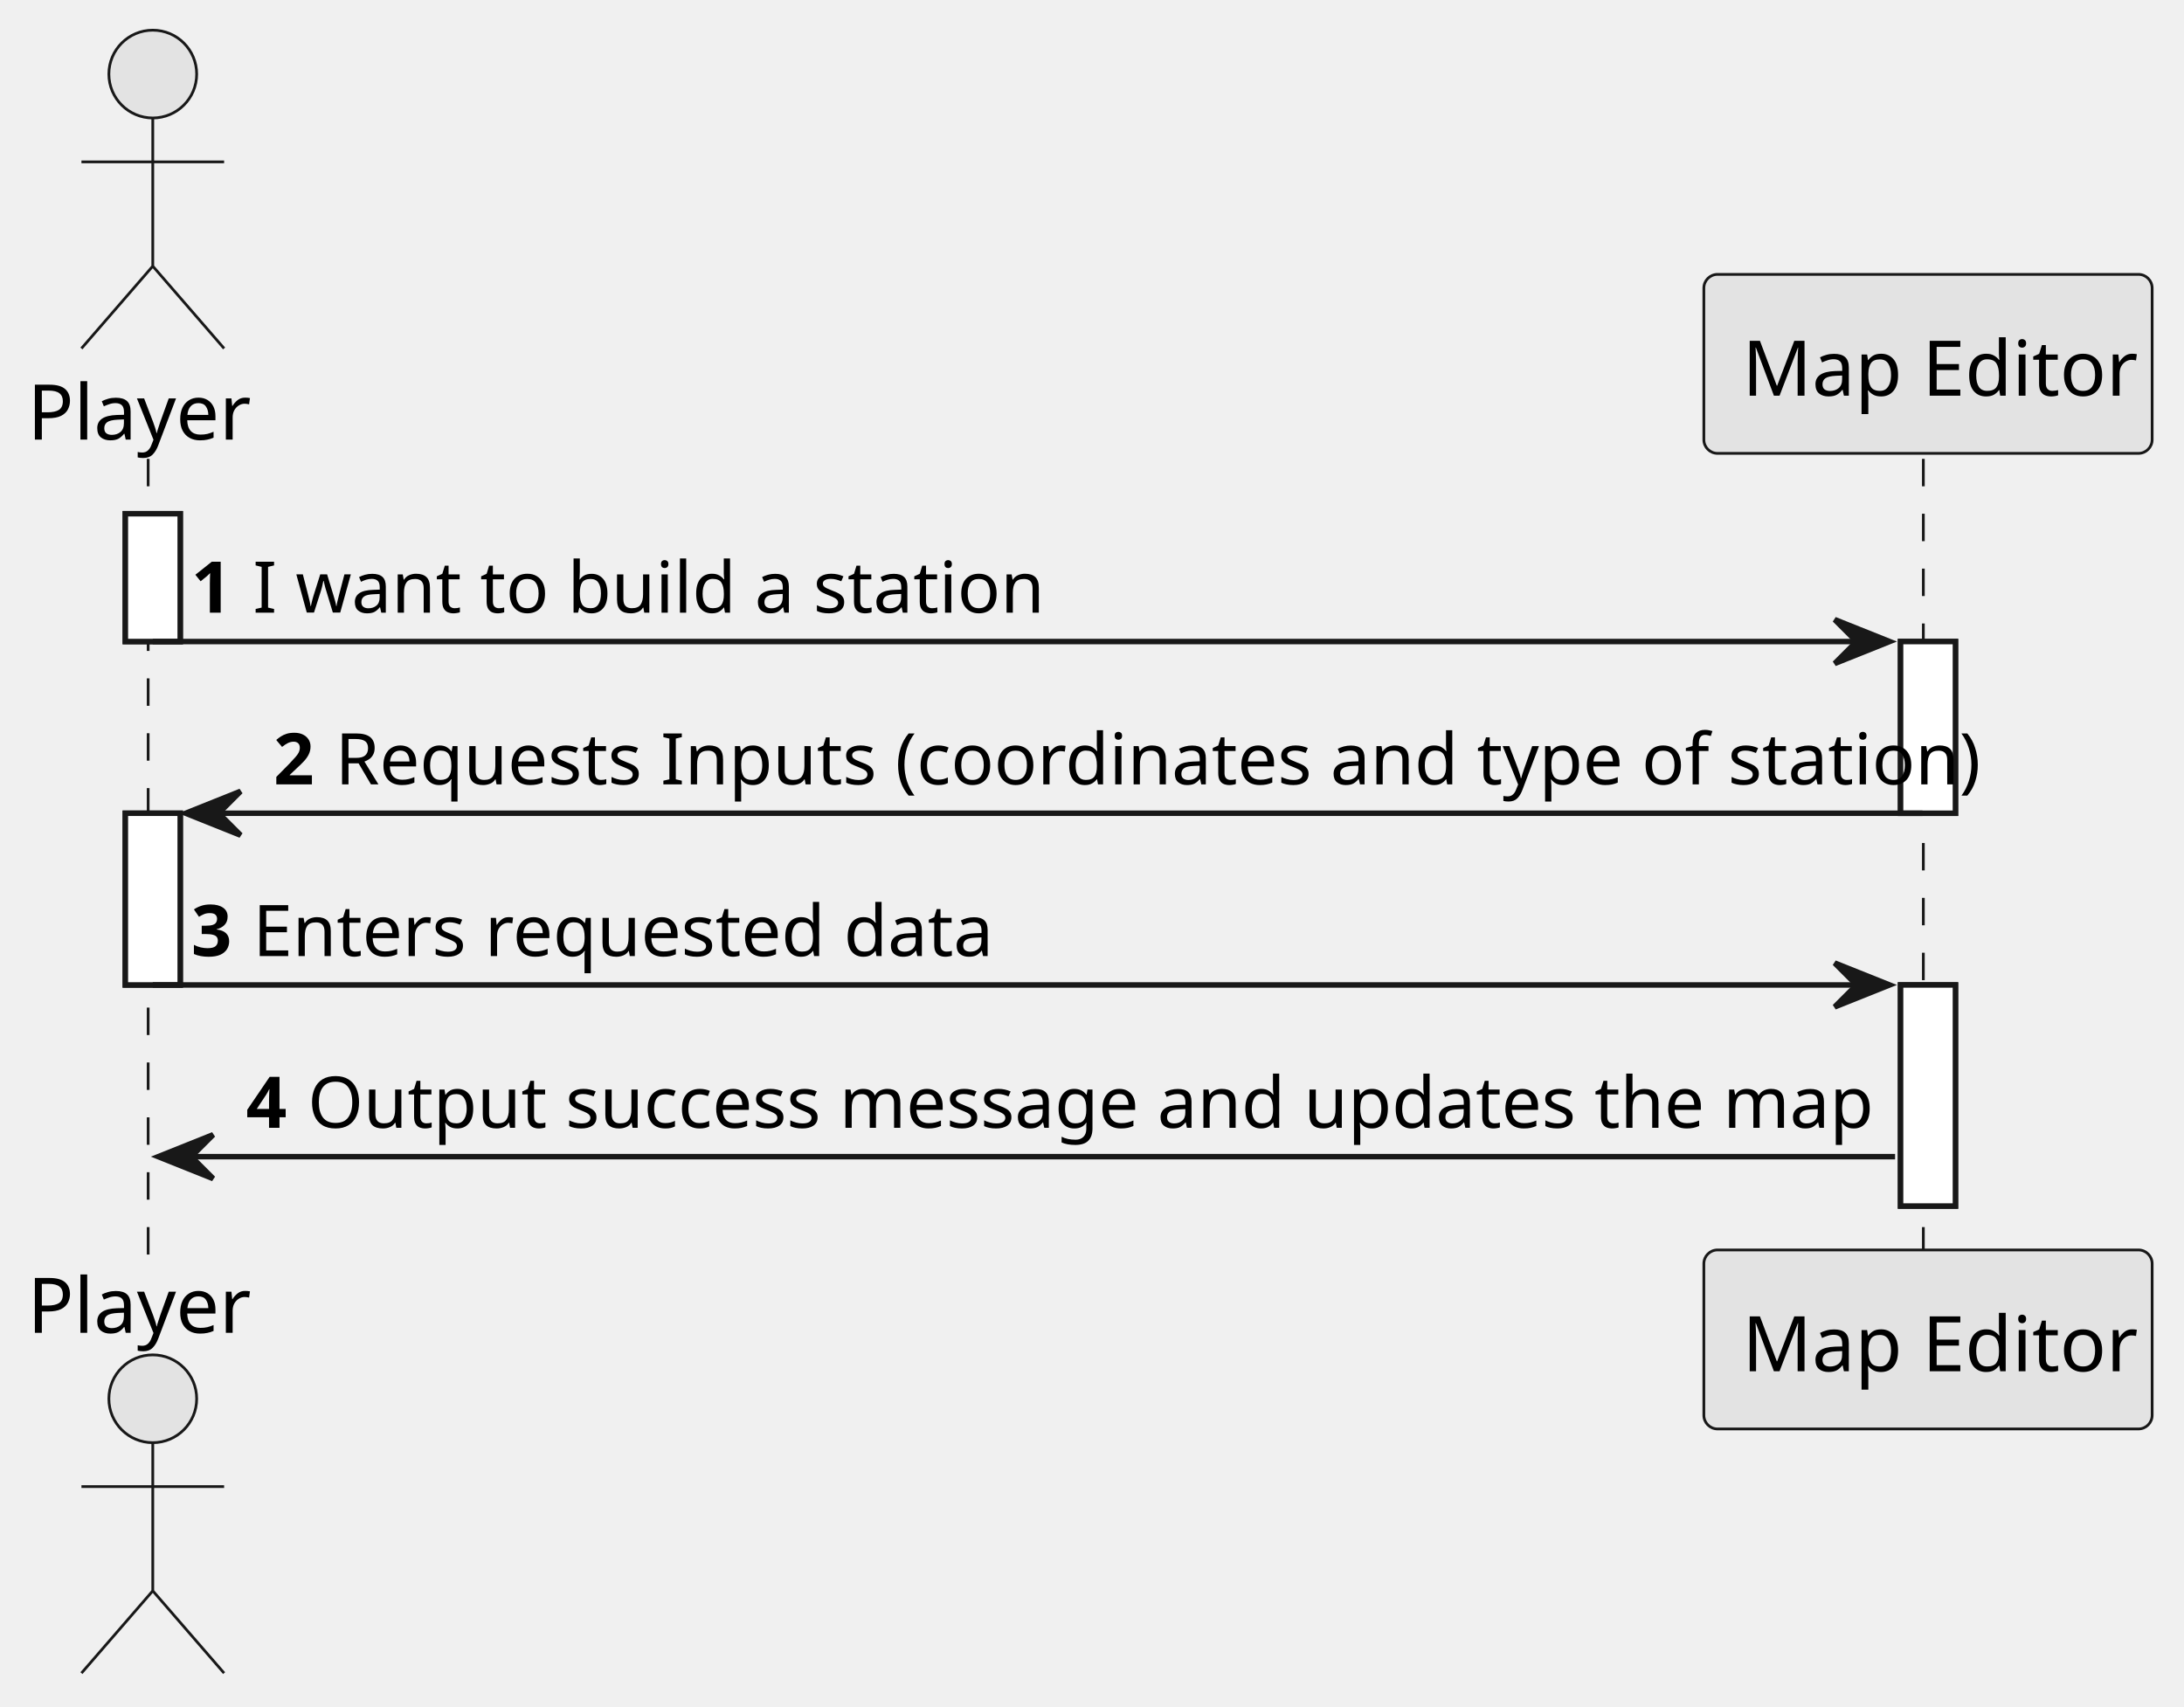
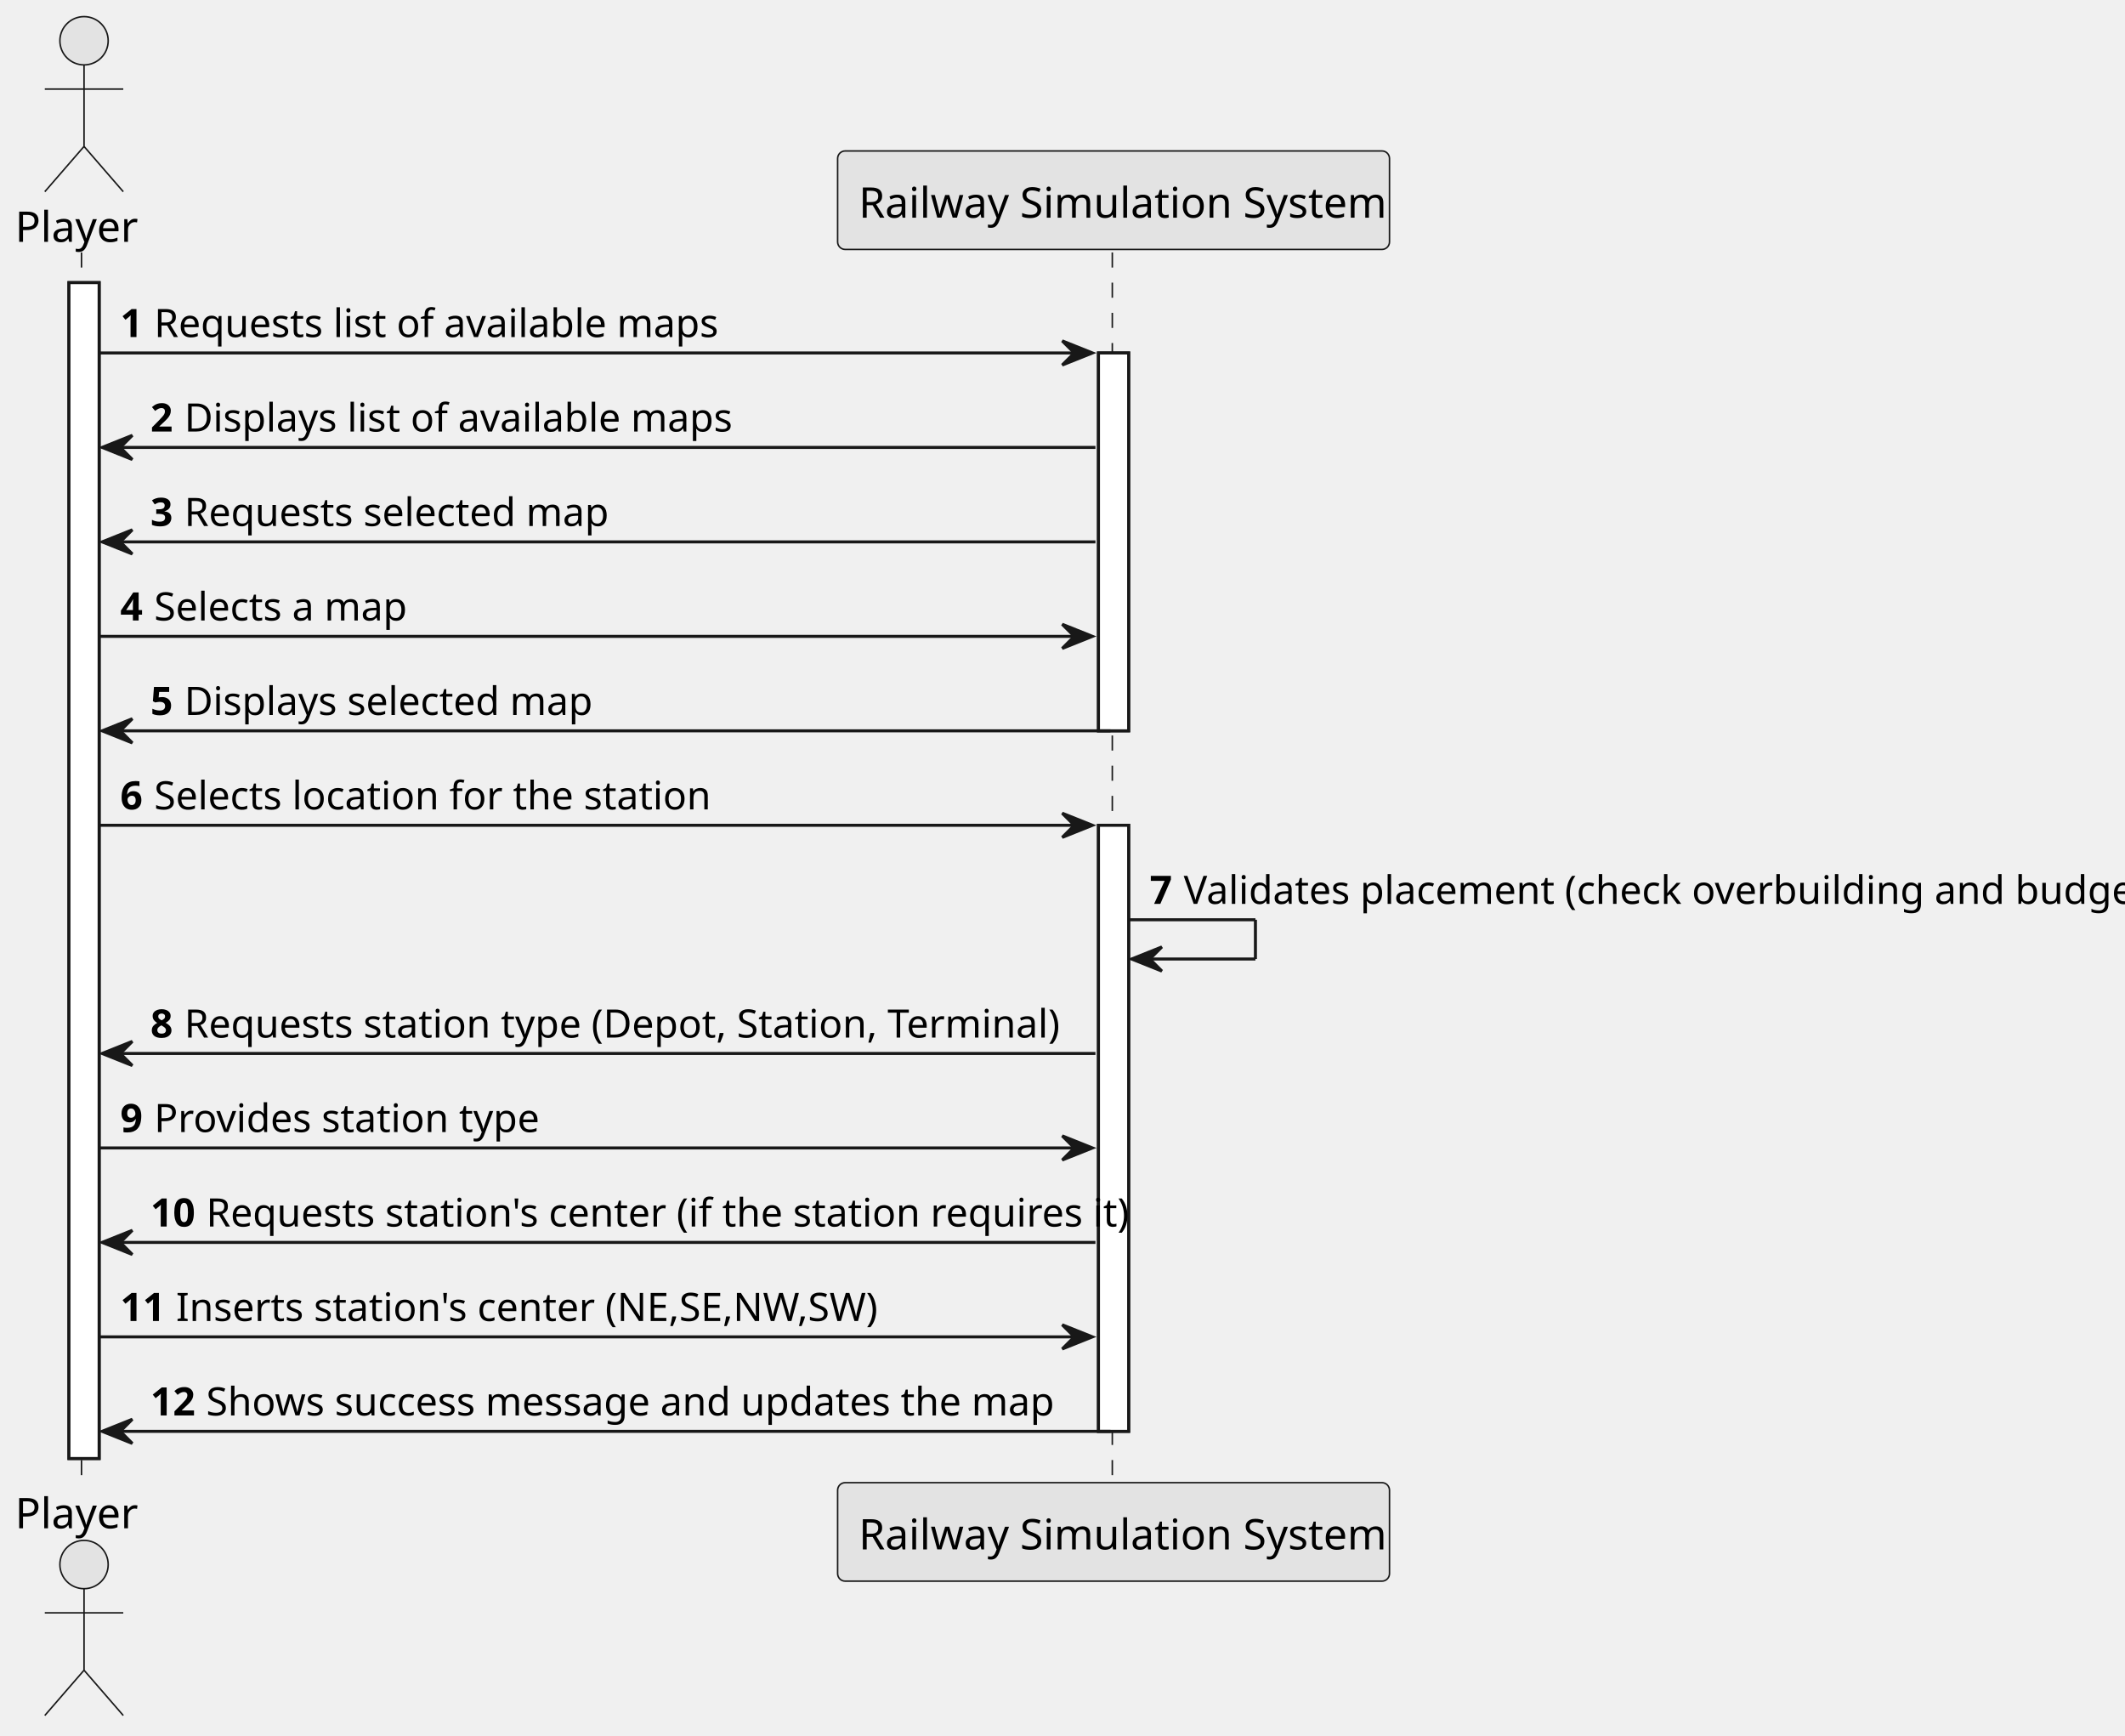
- <svg xmlns="http://www.w3.org/2000/svg" contentStyleType="text/css" height="311px" preserveAspectRatio="none" style="width:398px;height:311px;background:#FFFFFF;" version="1.1" viewBox="0 0 398 311" width="398px" zoomAndPan="magnify">
+ <svg xmlns="http://www.w3.org/2000/svg" contentStyleType="text/css" height="575px" preserveAspectRatio="none" style="width:704px;height:575px;background:#FFFFFF;" version="1.1" viewBox="0 0 704 575" width="704px" zoomAndPan="magnify">
  <defs />
  <g>
-     <rect fill="#FFFFFF" height="23.291" style="stroke:#181818;stroke-width:1.0;" width="10" x="22.841" y="93.621" />
-     <rect fill="#FFFFFF" height="31.291" style="stroke:#181818;stroke-width:1.0;" width="10" x="22.841" y="148.203" />
-     <rect fill="#FFFFFF" height="31.291" style="stroke:#181818;stroke-width:1.0;" width="10" x="346.348" y="116.912" />
-     <rect fill="#FFFFFF" height="40.291" style="stroke:#181818;stroke-width:1.0;" width="10" x="346.348" y="179.494" />
-     <line style="stroke:#181818;stroke-width:0.5;stroke-dasharray:5.0,5.0;" x1="27" x2="27" y1="83.621" y2="228.785" />
-     <line style="stroke:#181818;stroke-width:0.5;stroke-dasharray:5.0,5.0;" x1="350.5" x2="350.5" y1="83.621" y2="228.785" />
+     <rect fill="#FFFFFF" height="389.492" style="stroke:#181818;stroke-width:1.0;" width="10" x="22.841" y="93.621" />
+     <rect fill="#FFFFFF" height="125.164" style="stroke:#181818;stroke-width:1.0;" width="10" x="363.916" y="116.912" />
+     <rect fill="#FFFFFF" height="200.746" style="stroke:#181818;stroke-width:1.0;" width="10" x="363.916" y="273.367" />
+     <line style="stroke:#181818;stroke-width:0.5;stroke-dasharray:5.0,5.0;" x1="27" x2="27" y1="83.621" y2="492.113" />
+     <line style="stroke:#181818;stroke-width:0.5;stroke-dasharray:5.0,5.0;" x1="368.5" x2="368.5" y1="83.621" y2="492.113" />
    <text fill="#000000" font-family="sans-serif" font-size="14" lengthAdjust="spacing" textLength="39.683" x="5" y="80.107">Player</text>
    <ellipse cx="27.841" cy="13.5" fill="#E3E3E3" rx="8" ry="8" style="stroke:#181818;stroke-width:0.5;" />
    <path d="M27.841,21.5 L27.841,48.5 M14.841,29.5 L40.841,29.5 M27.841,48.5 L14.841,63.5 M27.841,48.5 L40.841,63.5 " fill="none" style="stroke:#181818;stroke-width:0.5;" />
-     <text fill="#000000" font-family="sans-serif" font-size="14" lengthAdjust="spacing" textLength="39.683" x="5" y="242.893">Player</text>
-     <ellipse cx="27.841" cy="254.906" fill="#E3E3E3" rx="8" ry="8" style="stroke:#181818;stroke-width:0.5;" />
-     <path d="M27.841,262.906 L27.841,289.906 M14.841,270.906 L40.841,270.906 M27.841,289.906 L14.841,304.906 M27.841,289.906 L40.841,304.906 " fill="none" style="stroke:#181818;stroke-width:0.5;" />
-     <rect fill="#E3E3E3" height="32.621" rx="2.5" ry="2.5" style="stroke:#181818;stroke-width:0.5;" width="81.696" x="310.5" y="50" />
-     <text fill="#000000" font-family="sans-serif" font-size="14" lengthAdjust="spacing" textLength="67.696" x="317.5" y="72.107">Map Editor</text>
-     <rect fill="#E3E3E3" height="32.621" rx="2.5" ry="2.5" style="stroke:#181818;stroke-width:0.5;" width="81.696" x="310.5" y="227.785" />
-     <text fill="#000000" font-family="sans-serif" font-size="14" lengthAdjust="spacing" textLength="67.696" x="317.5" y="249.893">Map Editor</text>
-     <rect fill="#FFFFFF" height="23.291" style="stroke:#181818;stroke-width:1.0;" width="10" x="22.841" y="93.621" />
-     <rect fill="#FFFFFF" height="31.291" style="stroke:#181818;stroke-width:1.0;" width="10" x="22.841" y="148.203" />
-     <rect fill="#FFFFFF" height="31.291" style="stroke:#181818;stroke-width:1.0;" width="10" x="346.348" y="116.912" />
-     <rect fill="#FFFFFF" height="40.291" style="stroke:#181818;stroke-width:1.0;" width="10" x="346.348" y="179.494" />
-     <polygon fill="#181818" points="334.348,112.912,344.348,116.912,334.348,120.912,338.348,116.912" style="stroke:#181818;stroke-width:1.0;" />
-     <line style="stroke:#181818;stroke-width:1.0;" x1="27.841" x2="340.348" y1="116.912" y2="116.912" />
-     <text fill="#000000" font-family="sans-serif" font-size="13" font-weight="bold" lengthAdjust="spacing" textLength="7.23" x="34.841" y="111.649">1</text>
-     <text fill="#000000" font-family="sans-serif" font-size="13" lengthAdjust="spacing" textLength="132.971" x="46.071" y="111.649">I want to build a station</text>
+     <text fill="#000000" font-family="sans-serif" font-size="14" lengthAdjust="spacing" textLength="39.683" x="5" y="506.221">Player</text>
+     <ellipse cx="27.841" cy="518.234" fill="#E3E3E3" rx="8" ry="8" style="stroke:#181818;stroke-width:0.5;" />
+     <path d="M27.841,526.234 L27.841,553.234 M14.841,534.234 L40.841,534.234 M27.841,553.234 L14.841,568.234 M27.841,553.234 L40.841,568.234 " fill="none" style="stroke:#181818;stroke-width:0.5;" />
+     <rect fill="#E3E3E3" height="32.621" rx="2.5" ry="2.5" style="stroke:#181818;stroke-width:0.5;" width="182.834" x="277.5" y="50" />
+     <text fill="#000000" font-family="sans-serif" font-size="14" lengthAdjust="spacing" textLength="168.834" x="284.5" y="72.107">Railway Simulation System</text>
+     <rect fill="#E3E3E3" height="32.621" rx="2.5" ry="2.5" style="stroke:#181818;stroke-width:0.5;" width="182.834" x="277.5" y="491.113" />
+     <text fill="#000000" font-family="sans-serif" font-size="14" lengthAdjust="spacing" textLength="168.834" x="284.5" y="513.221">Railway Simulation System</text>
+     <rect fill="#FFFFFF" height="389.492" style="stroke:#181818;stroke-width:1.0;" width="10" x="22.841" y="93.621" />
+     <rect fill="#FFFFFF" height="125.164" style="stroke:#181818;stroke-width:1.0;" width="10" x="363.916" y="116.912" />
+     <rect fill="#FFFFFF" height="200.746" style="stroke:#181818;stroke-width:1.0;" width="10" x="363.916" y="273.367" />
+     <polygon fill="#181818" points="351.916,112.912,361.916,116.912,351.916,120.912,355.916,116.912" style="stroke:#181818;stroke-width:1.0;" />
+     <line style="stroke:#181818;stroke-width:1.0;" x1="32.841" x2="357.916" y1="116.912" y2="116.912" />
+     <text fill="#000000" font-family="sans-serif" font-size="13" font-weight="bold" lengthAdjust="spacing" textLength="7.23" x="39.841" y="111.649">1</text>
+     <text fill="#000000" font-family="sans-serif" font-size="13" lengthAdjust="spacing" textLength="179.201" x="51.071" y="111.649">Requests list of available maps</text>
    <polygon fill="#181818" points="43.841,144.203,33.841,148.203,43.841,152.203,39.841,148.203" style="stroke:#181818;stroke-width:1.0;" />
-     <line style="stroke:#181818;stroke-width:1.0;" x1="37.841" x2="350.348" y1="148.203" y2="148.203" />
+     <line style="stroke:#181818;stroke-width:1.0;" x1="37.841" x2="362.916" y1="148.203" y2="148.203" />
    <text fill="#000000" font-family="sans-serif" font-size="13" font-weight="bold" lengthAdjust="spacing" textLength="7.23" x="49.841" y="142.94">2</text>
-     <text fill="#000000" font-family="sans-serif" font-size="13" lengthAdjust="spacing" textLength="283.277" x="61.071" y="142.94">Requests Inputs (coordinates and type of station)</text>
-     <polygon fill="#181818" points="334.348,175.494,344.348,179.494,334.348,183.494,338.348,179.494" style="stroke:#181818;stroke-width:1.0;" />
-     <line style="stroke:#181818;stroke-width:1.0;" x1="27.841" x2="340.348" y1="179.494" y2="179.494" />
-     <text fill="#000000" font-family="sans-serif" font-size="13" font-weight="bold" lengthAdjust="spacing" textLength="7.23" x="34.841" y="174.231">3</text>
-     <text fill="#000000" font-family="sans-serif" font-size="13" lengthAdjust="spacing" textLength="127.918" x="46.071" y="174.231">Enters requested data</text>
-     <polygon fill="#181818" points="38.841,206.785,28.841,210.785,38.841,214.785,34.841,210.785" style="stroke:#181818;stroke-width:1.0;" />
-     <line style="stroke:#181818;stroke-width:1.0;" x1="32.841" x2="345.348" y1="210.785" y2="210.785" />
-     <text fill="#000000" font-family="sans-serif" font-size="13" font-weight="bold" lengthAdjust="spacing" textLength="7.23" x="44.841" y="205.523">4</text>
-     <text fill="#000000" font-family="sans-serif" font-size="13" lengthAdjust="spacing" textLength="271.718" x="56.071" y="205.523">Output success message and updates the map</text>
+     <text fill="#000000" font-family="sans-serif" font-size="13" lengthAdjust="spacing" textLength="173.405" x="61.071" y="142.94">Displays list of available maps</text>
+     <polygon fill="#181818" points="43.841,175.494,33.841,179.494,43.841,183.494,39.841,179.494" style="stroke:#181818;stroke-width:1.0;" />
+     <line style="stroke:#181818;stroke-width:1.0;" x1="37.841" x2="362.916" y1="179.494" y2="179.494" />
+     <text fill="#000000" font-family="sans-serif" font-size="13" font-weight="bold" lengthAdjust="spacing" textLength="7.23" x="49.841" y="174.231">3</text>
+     <text fill="#000000" font-family="sans-serif" font-size="13" lengthAdjust="spacing" textLength="135.852" x="61.071" y="174.231">Requests selected map</text>
+     <polygon fill="#181818" points="351.916,206.785,361.916,210.785,351.916,214.785,355.916,210.785" style="stroke:#181818;stroke-width:1.0;" />
+     <line style="stroke:#181818;stroke-width:1.0;" x1="32.841" x2="357.916" y1="210.785" y2="210.785" />
+     <text fill="#000000" font-family="sans-serif" font-size="13" font-weight="bold" lengthAdjust="spacing" textLength="7.23" x="39.841" y="205.523">4</text>
+     <text fill="#000000" font-family="sans-serif" font-size="13" lengthAdjust="spacing" textLength="82.374" x="51.071" y="205.523">Selects a map</text>
+     <polygon fill="#181818" points="43.841,238.076,33.841,242.076,43.841,246.076,39.841,242.076" style="stroke:#181818;stroke-width:1.0;" />
+     <line style="stroke:#181818;stroke-width:1.0;" x1="37.841" x2="367.916" y1="242.076" y2="242.076" />
+     <text fill="#000000" font-family="sans-serif" font-size="13" font-weight="bold" lengthAdjust="spacing" textLength="7.23" x="49.841" y="236.814">5</text>
+     <text fill="#000000" font-family="sans-serif" font-size="13" lengthAdjust="spacing" textLength="130.057" x="61.071" y="236.814">Displays selected map</text>
+     <polygon fill="#181818" points="351.916,269.367,361.916,273.367,351.916,277.367,355.916,273.367" style="stroke:#181818;stroke-width:1.0;" />
+     <line style="stroke:#181818;stroke-width:1.0;" x1="32.841" x2="357.916" y1="273.367" y2="273.367" />
+     <text fill="#000000" font-family="sans-serif" font-size="13" font-weight="bold" lengthAdjust="spacing" textLength="7.23" x="39.841" y="268.104">6</text>
+     <text fill="#000000" font-family="sans-serif" font-size="13" lengthAdjust="spacing" textLength="173.431" x="51.071" y="268.104">Selects location for the station</text>
+     <line style="stroke:#181818;stroke-width:1.0;" x1="373.916" x2="415.916" y1="304.658" y2="304.658" />
+     <line style="stroke:#181818;stroke-width:1.0;" x1="415.916" x2="415.916" y1="304.658" y2="317.658" />
+     <line style="stroke:#181818;stroke-width:1.0;" x1="374.916" x2="415.916" y1="317.658" y2="317.658" />
+     <polygon fill="#181818" points="384.916,313.658,374.916,317.658,384.916,321.658,380.916,317.658" style="stroke:#181818;stroke-width:1.0;" />
+     <text fill="#000000" font-family="sans-serif" font-size="13" font-weight="bold" lengthAdjust="spacing" textLength="7.23" x="380.916" y="299.396">7</text>
+     <text fill="#000000" font-family="sans-serif" font-size="13" lengthAdjust="spacing" textLength="305.69" x="392.147" y="299.396">Validates placement (check overbuilding and budget)</text>
+     <polygon fill="#181818" points="43.841,344.949,33.841,348.949,43.841,352.949,39.841,348.949" style="stroke:#181818;stroke-width:1.0;" />
+     <line style="stroke:#181818;stroke-width:1.0;" x1="37.841" x2="362.916" y1="348.949" y2="348.949" />
+     <text fill="#000000" font-family="sans-serif" font-size="13" font-weight="bold" lengthAdjust="spacing" textLength="7.23" x="49.841" y="343.687">8</text>
+     <text fill="#000000" font-family="sans-serif" font-size="13" lengthAdjust="spacing" textLength="277.462" x="61.071" y="343.687">Requests station type (Depot, Station, Terminal)</text>
+     <polygon fill="#181818" points="351.916,376.24,361.916,380.24,351.916,384.24,355.916,380.24" style="stroke:#181818;stroke-width:1.0;" />
+     <line style="stroke:#181818;stroke-width:1.0;" x1="32.841" x2="357.916" y1="380.24" y2="380.24" />
+     <text fill="#000000" font-family="sans-serif" font-size="13" font-weight="bold" lengthAdjust="spacing" textLength="7.23" x="39.841" y="374.978">9</text>
+     <text fill="#000000" font-family="sans-serif" font-size="13" lengthAdjust="spacing" textLength="120.675" x="51.071" y="374.978">Provides station type</text>
+     <polygon fill="#181818" points="43.841,407.531,33.841,411.531,43.841,415.531,39.841,411.531" style="stroke:#181818;stroke-width:1.0;" />
+     <line style="stroke:#181818;stroke-width:1.0;" x1="37.841" x2="362.916" y1="411.531" y2="411.531" />
+     <text fill="#000000" font-family="sans-serif" font-size="13" font-weight="bold" lengthAdjust="spacing" textLength="14.46" x="49.841" y="406.269">10</text>
+     <text fill="#000000" font-family="sans-serif" font-size="13" lengthAdjust="spacing" textLength="288.615" x="68.301" y="406.269">Requests station's center (if the station requires it)</text>
+     <polygon fill="#181818" points="351.916,438.822,361.916,442.822,351.916,446.822,355.916,442.822" style="stroke:#181818;stroke-width:1.0;" />
+     <line style="stroke:#181818;stroke-width:1.0;" x1="32.841" x2="357.916" y1="442.822" y2="442.822" />
+     <text fill="#000000" font-family="sans-serif" font-size="13" font-weight="bold" lengthAdjust="spacing" textLength="14.46" x="39.841" y="437.56">11</text>
+     <text fill="#000000" font-family="sans-serif" font-size="13" lengthAdjust="spacing" textLength="230.756" x="58.301" y="437.56">Inserts station's center (NE,SE,NW,SW)</text>
+     <polygon fill="#181818" points="43.841,470.113,33.841,474.113,43.841,478.113,39.841,474.113" style="stroke:#181818;stroke-width:1.0;" />
+     <line style="stroke:#181818;stroke-width:1.0;" x1="37.841" x2="367.916" y1="474.113" y2="474.113" />
+     <text fill="#000000" font-family="sans-serif" font-size="13" font-weight="bold" lengthAdjust="spacing" textLength="14.46" x="49.841" y="468.851">12</text>
+     <text fill="#000000" font-family="sans-serif" font-size="13" lengthAdjust="spacing" textLength="271.711" x="68.301" y="468.851">Shows success message and updates the map</text>
  </g>
</svg>
